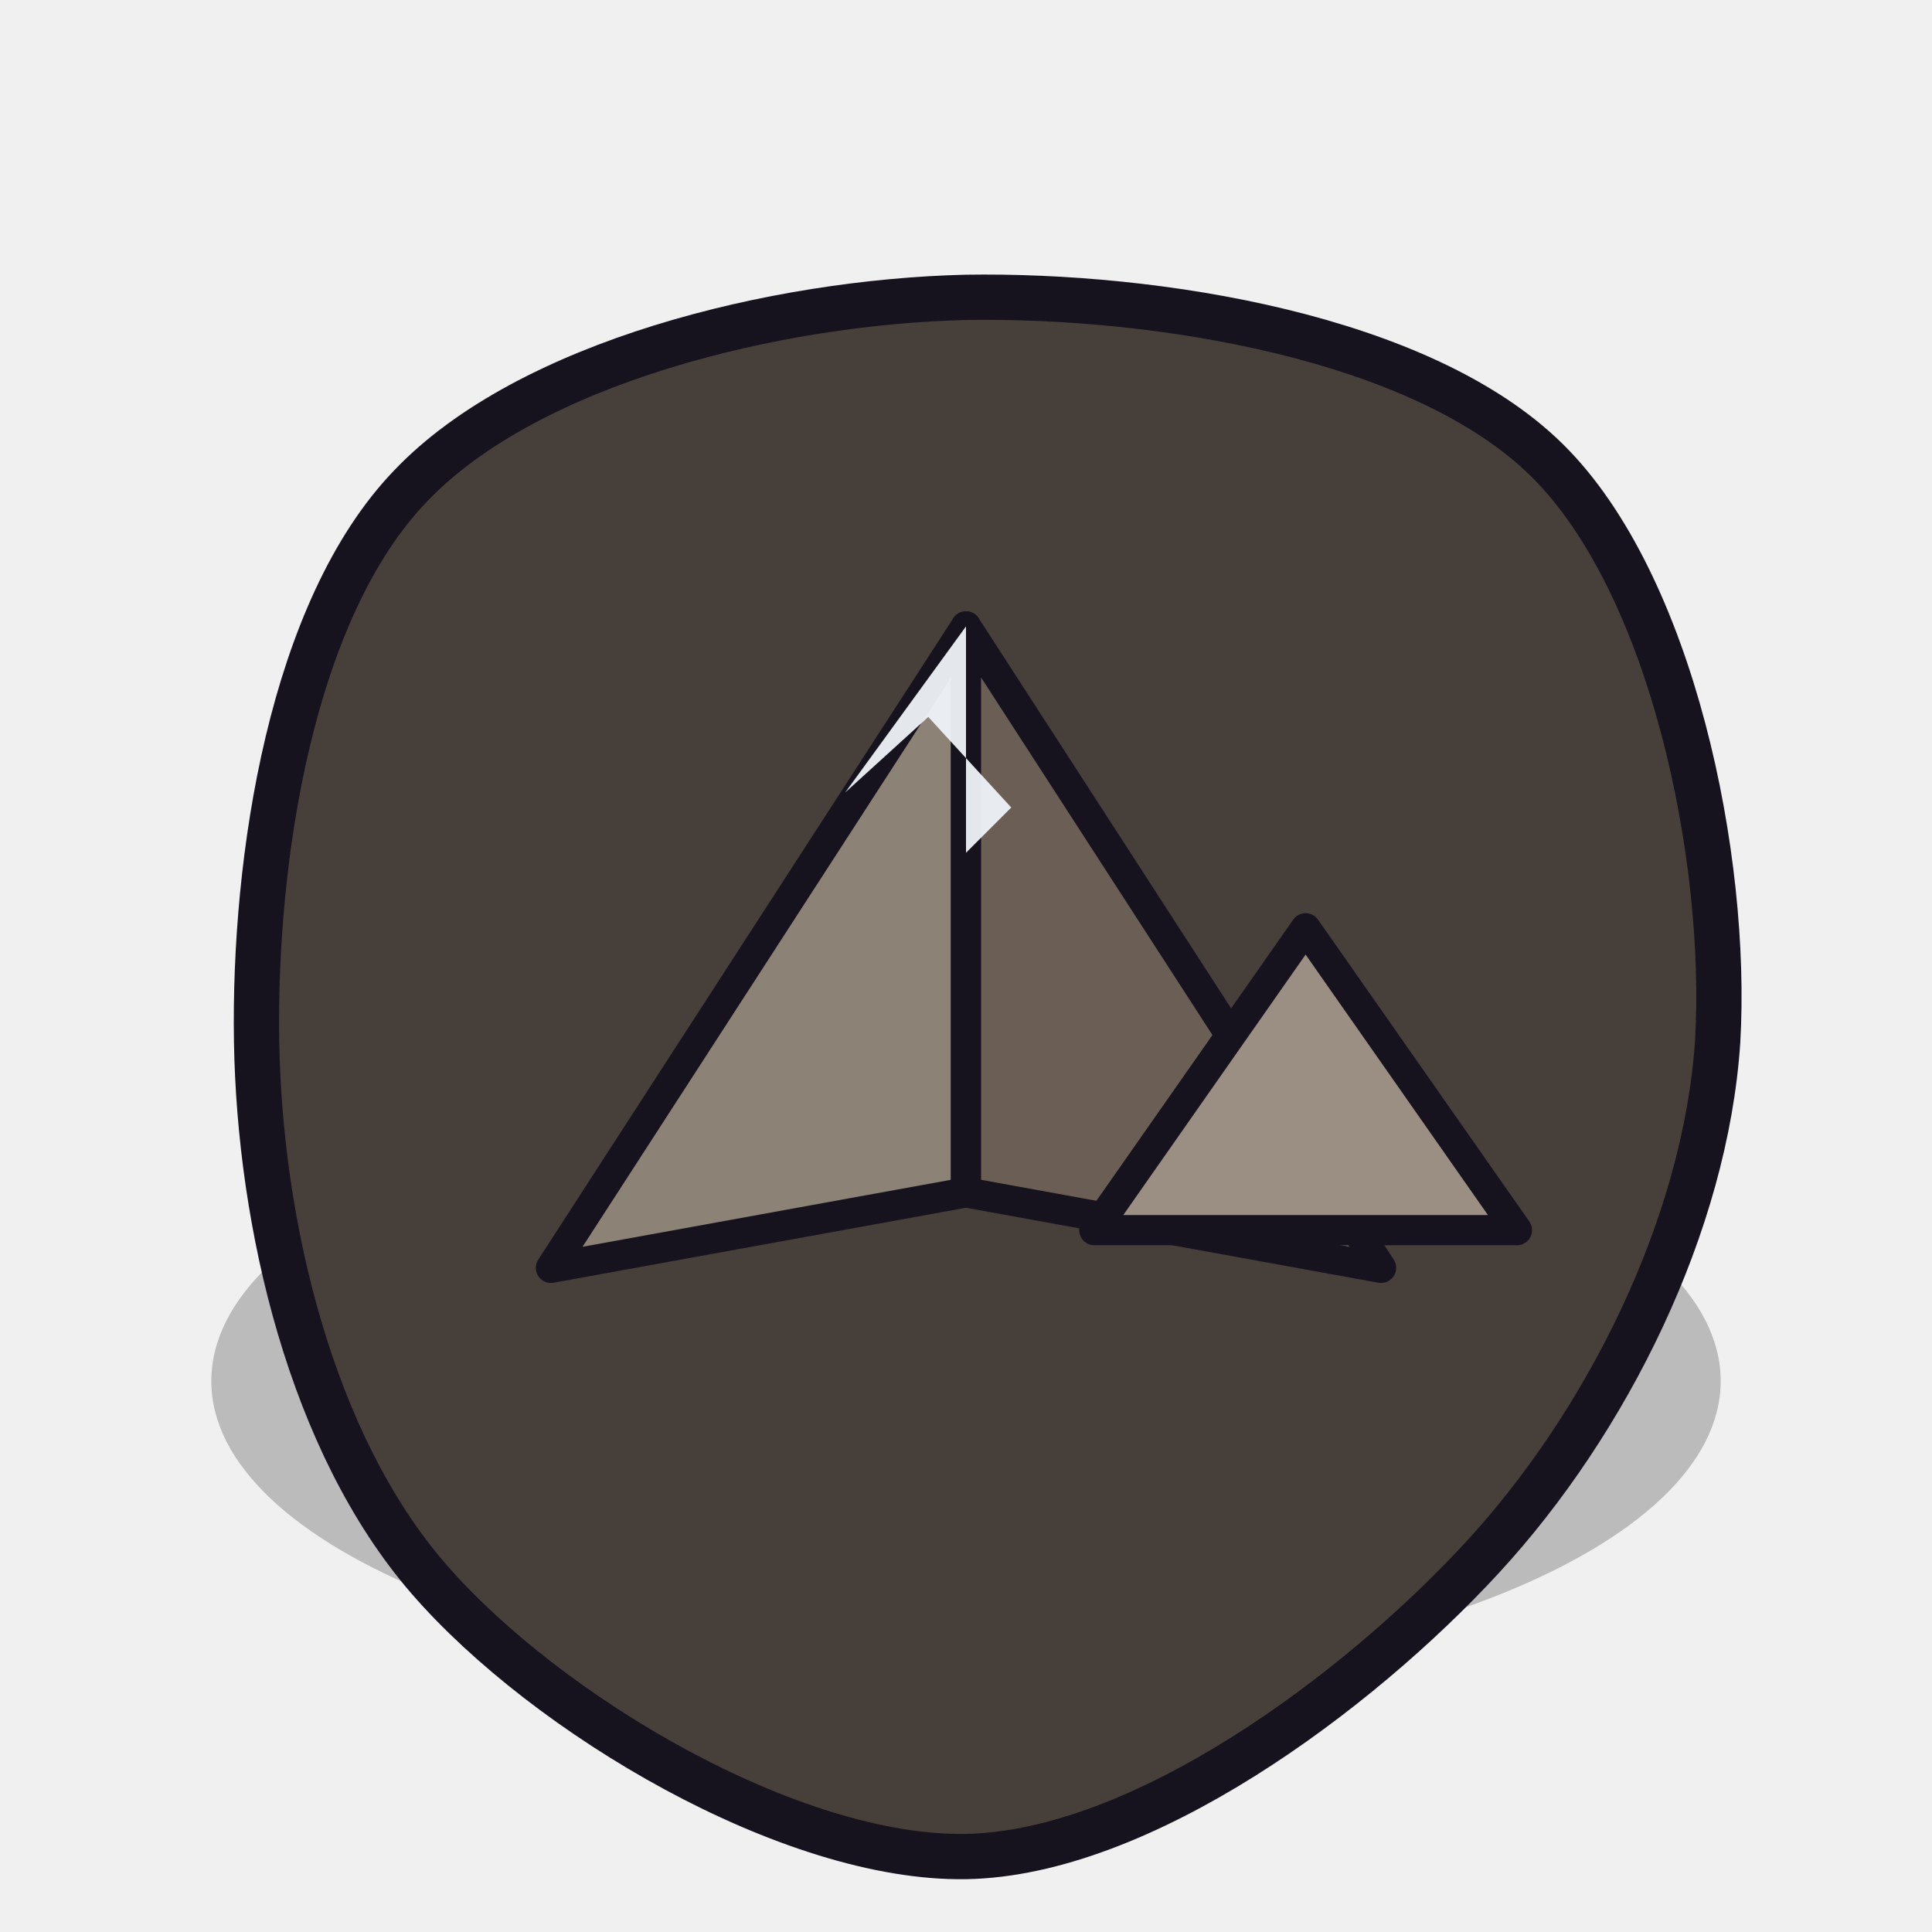
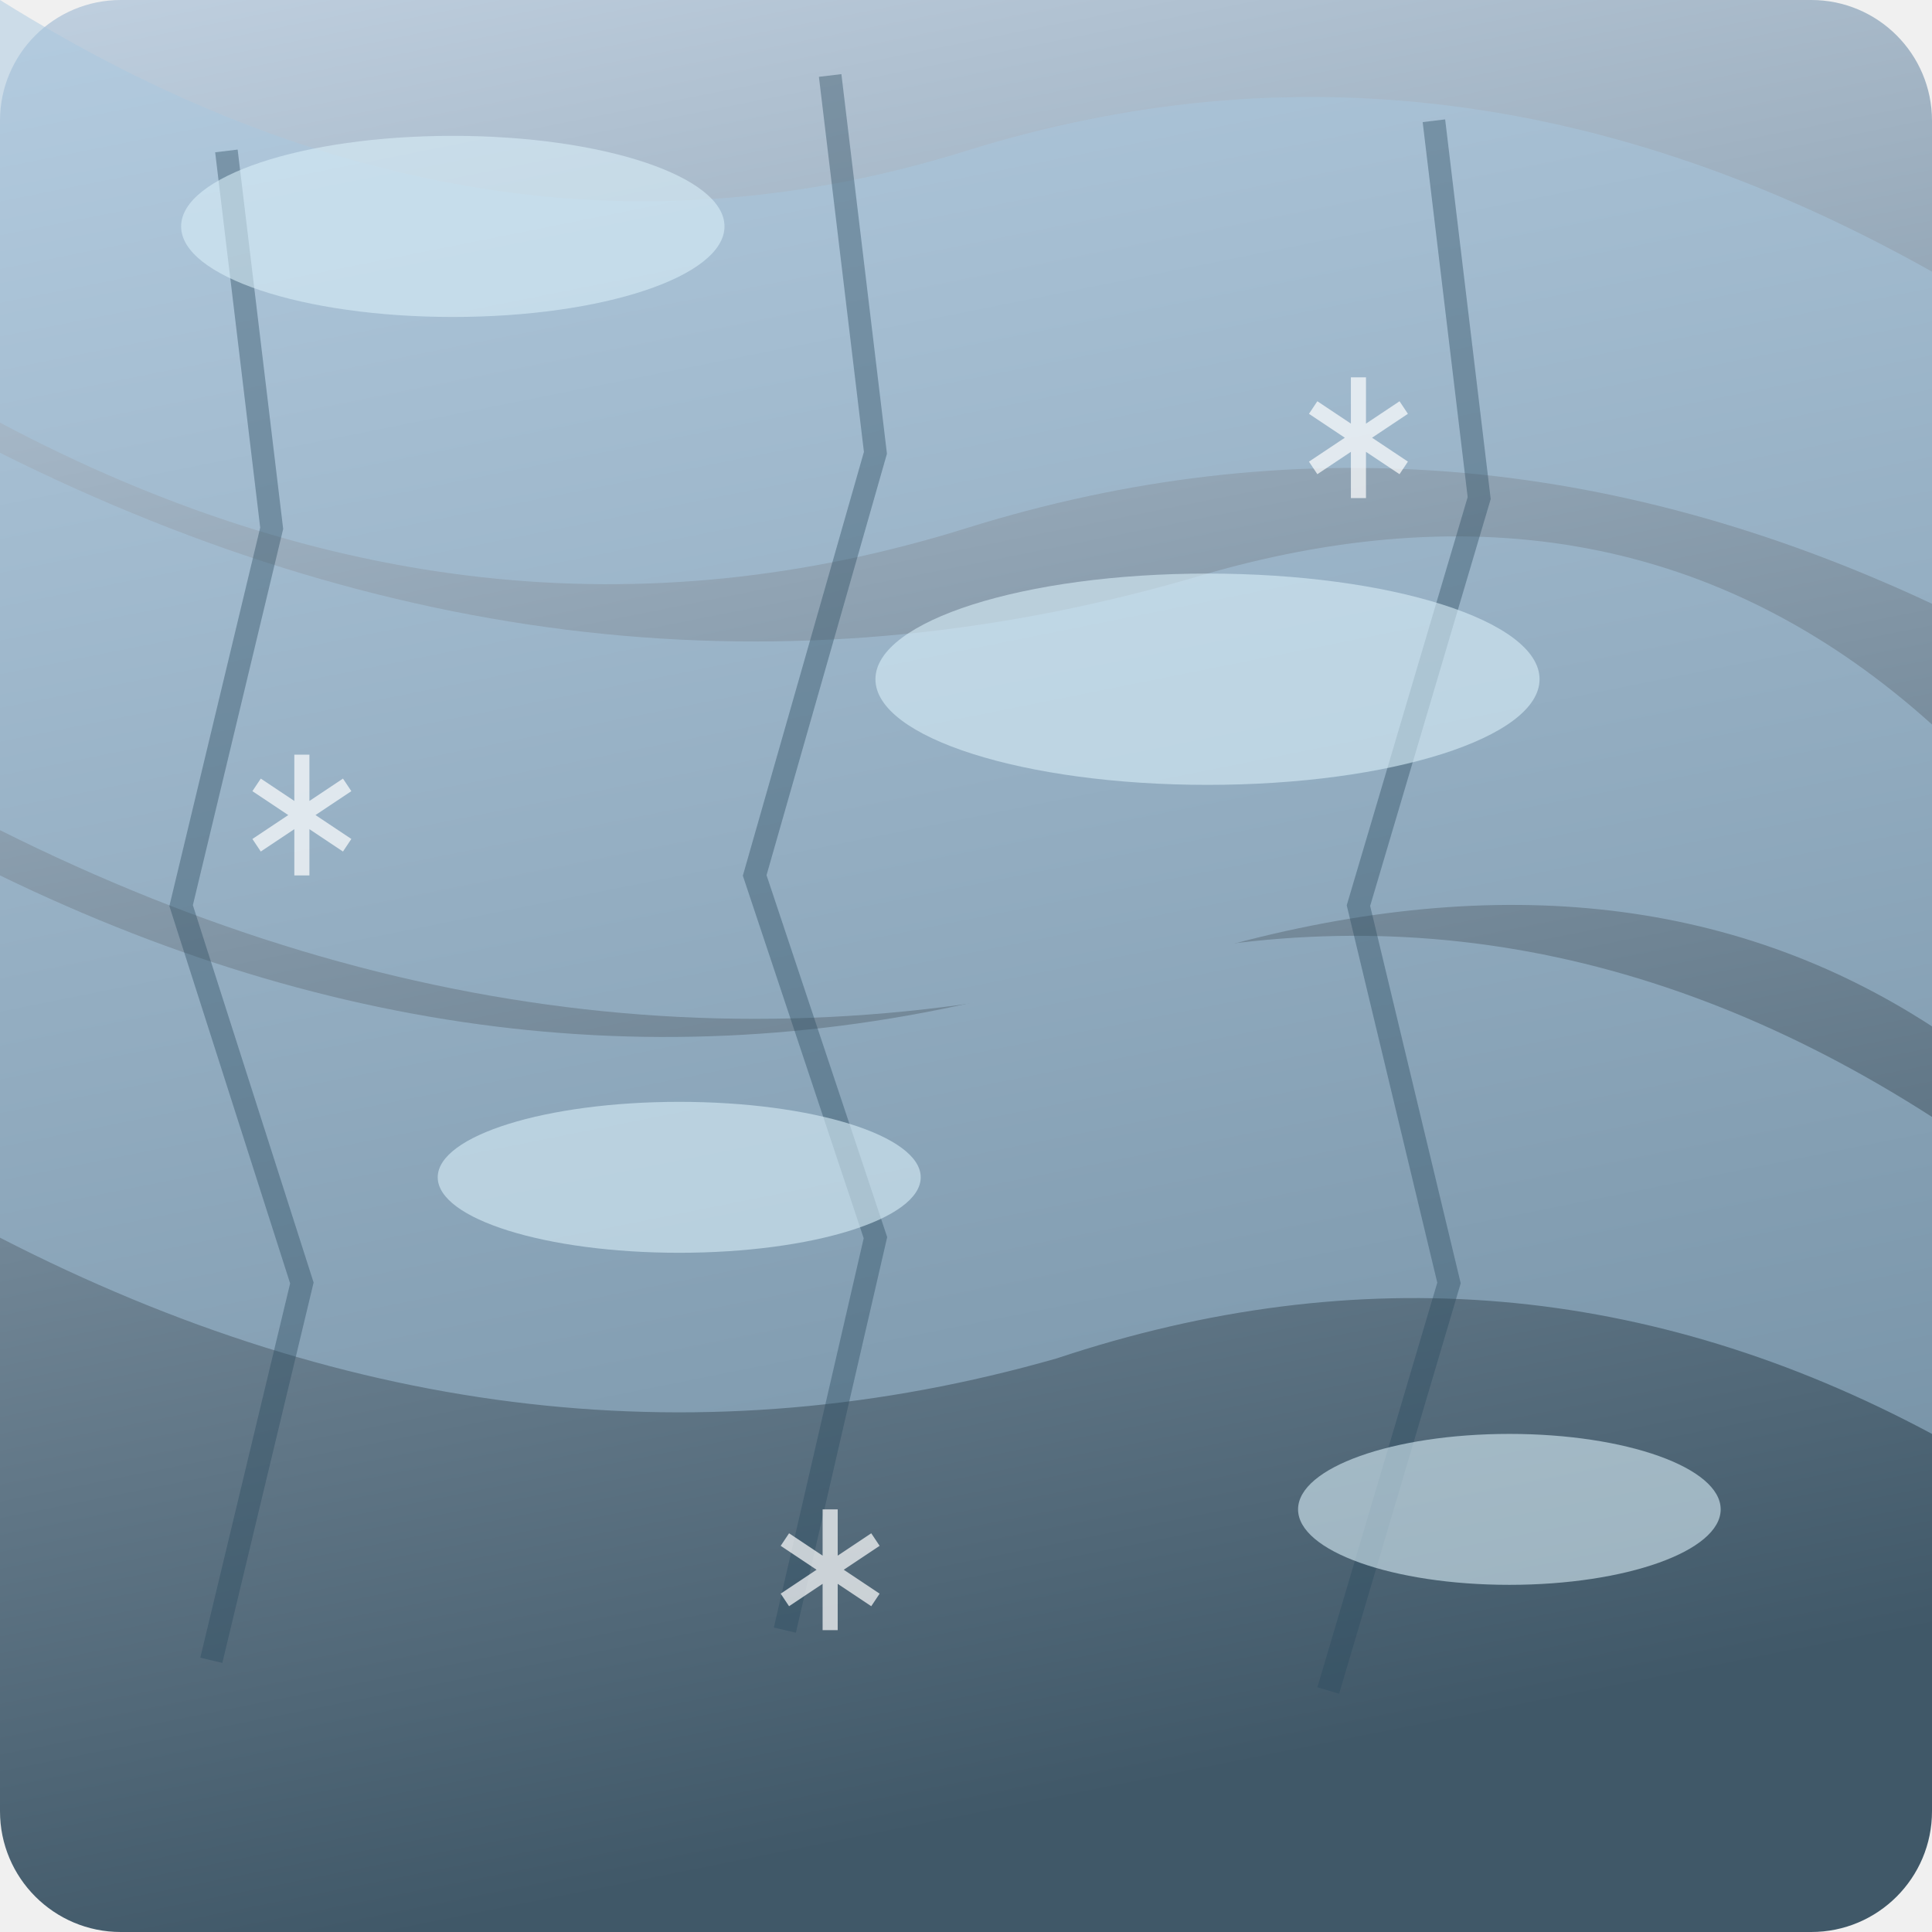
<svg xmlns="http://www.w3.org/2000/svg" width="128" height="128" viewBox="0 0 128 128">
-   <ellipse cx="64.0" cy="91.5" rx="50.0" ry="20.0" fill="#000000" opacity="0.22" />
-   <path d="M 113.8 69.0 C 113.0 81.1, 106.5 94.2, 98.2 103.2 C 89.9 112.2, 75.6 122.8, 64.0 123.0 C 52.4 123.2, 36.2 113.6, 28.4 104.6 C 20.6 95.6, 17.2 81.1, 17.0 69.0 C 16.8 56.9, 19.3 40.4, 27.2 32.2 C 35.0 24.0, 51.4 20.0, 64.0 19.7 C 76.6 19.5, 94.2 22.3, 102.5 30.5 C 110.8 38.7, 114.5 56.9, 113.8 69.0 Z" fill="#473f39" stroke="#16131f" stroke-width="3" stroke-linejoin="round" />
-   <path d="M 64 41.5 L 36.5 84.0 L 64 79.0 Z" fill="#8d8276" stroke="#16131f" stroke-width="2" stroke-linejoin="round" />
-   <path d="M 64 41.5 L 91.5 84.0 L 64 79.0 Z" fill="#6b5f55" stroke="#16131f" stroke-width="2" stroke-linejoin="round" />
-   <path d="M 64 41.5 L 56.0 52.5 L 61.5 47.5 L 67.0 53.5 L 72.0 48.5 L 64 56.5 Z" fill="#eef2f7" opacity="0.95" />
-   <path d="M 86.5 61.5 L 72.5 81.5 L 100.5 81.5 Z" fill="#9a8f82" stroke="#16131f" stroke-width="2" stroke-linejoin="round" />
+   <defs>
+     <linearGradient id="bg" x1="0%" y1="0%" x2="20%" y2="100%">
+       <stop offset="0%" stop-color="#c0d0e0" />
+       <stop offset="100%" stop-color="#405868" />
+     </linearGradient>
+   </defs>
+   <rect width="128" height="128" fill="url(#bg)" rx="8" />
+   <g fill="#a8c8e0" opacity="0.5">
+     <path d="M0 0 Q32 20 64 10 Q96 0 128 18 L128 40 Q96 25 64 35 Q32 45 0 28Z" />
+     <path d="M0 30 Q40 50 80 38 Q108 30 128 48 L128 68 Q108 55 80 63 Q40 75 0 55Z" />
+     <path d="M0 58 Q35 75 70 65 Q100 56 128 74 L128 95 Q100 80 70 90 Q35 100 0 82Z" />
+   </g>
+   <g stroke="#2a4a60" stroke-width="1.5" fill="none" opacity="0.4">
+     <path d="M15 10 L18 35 L12 60 L20 85 L14 110" />
+     <path d="M55 5 L58 30 L50 58 L58 82 L52 108" />
+     <path d="M95 8 L98 33 L90 60 L96 85 L88 112" />
+   </g>
+   <g fill="#d8eef8" opacity="0.6">
+     <ellipse cx="30" cy="15" rx="18" ry="6" />
+     <ellipse cx="80" cy="45" rx="22" ry="7" />
+     <ellipse cx="45" cy="78" rx="16" ry="5" />
+     <ellipse cx="100" cy="100" rx="14" ry="5" />
+   </g>
+   <g stroke="#fff" stroke-width="1" opacity="0.7">
+     <path d="M20 50 L20 58 M17 52 L23 56 M17 56 L23 52" />
+     <path d="M90 25 L90 33 M87 27 L93 31 M87 31 L93 27" />
+     <path d="M55 100 L55 108 M52 102 L58 106 M52 106 L58 102" />
+   </g>
</svg>
